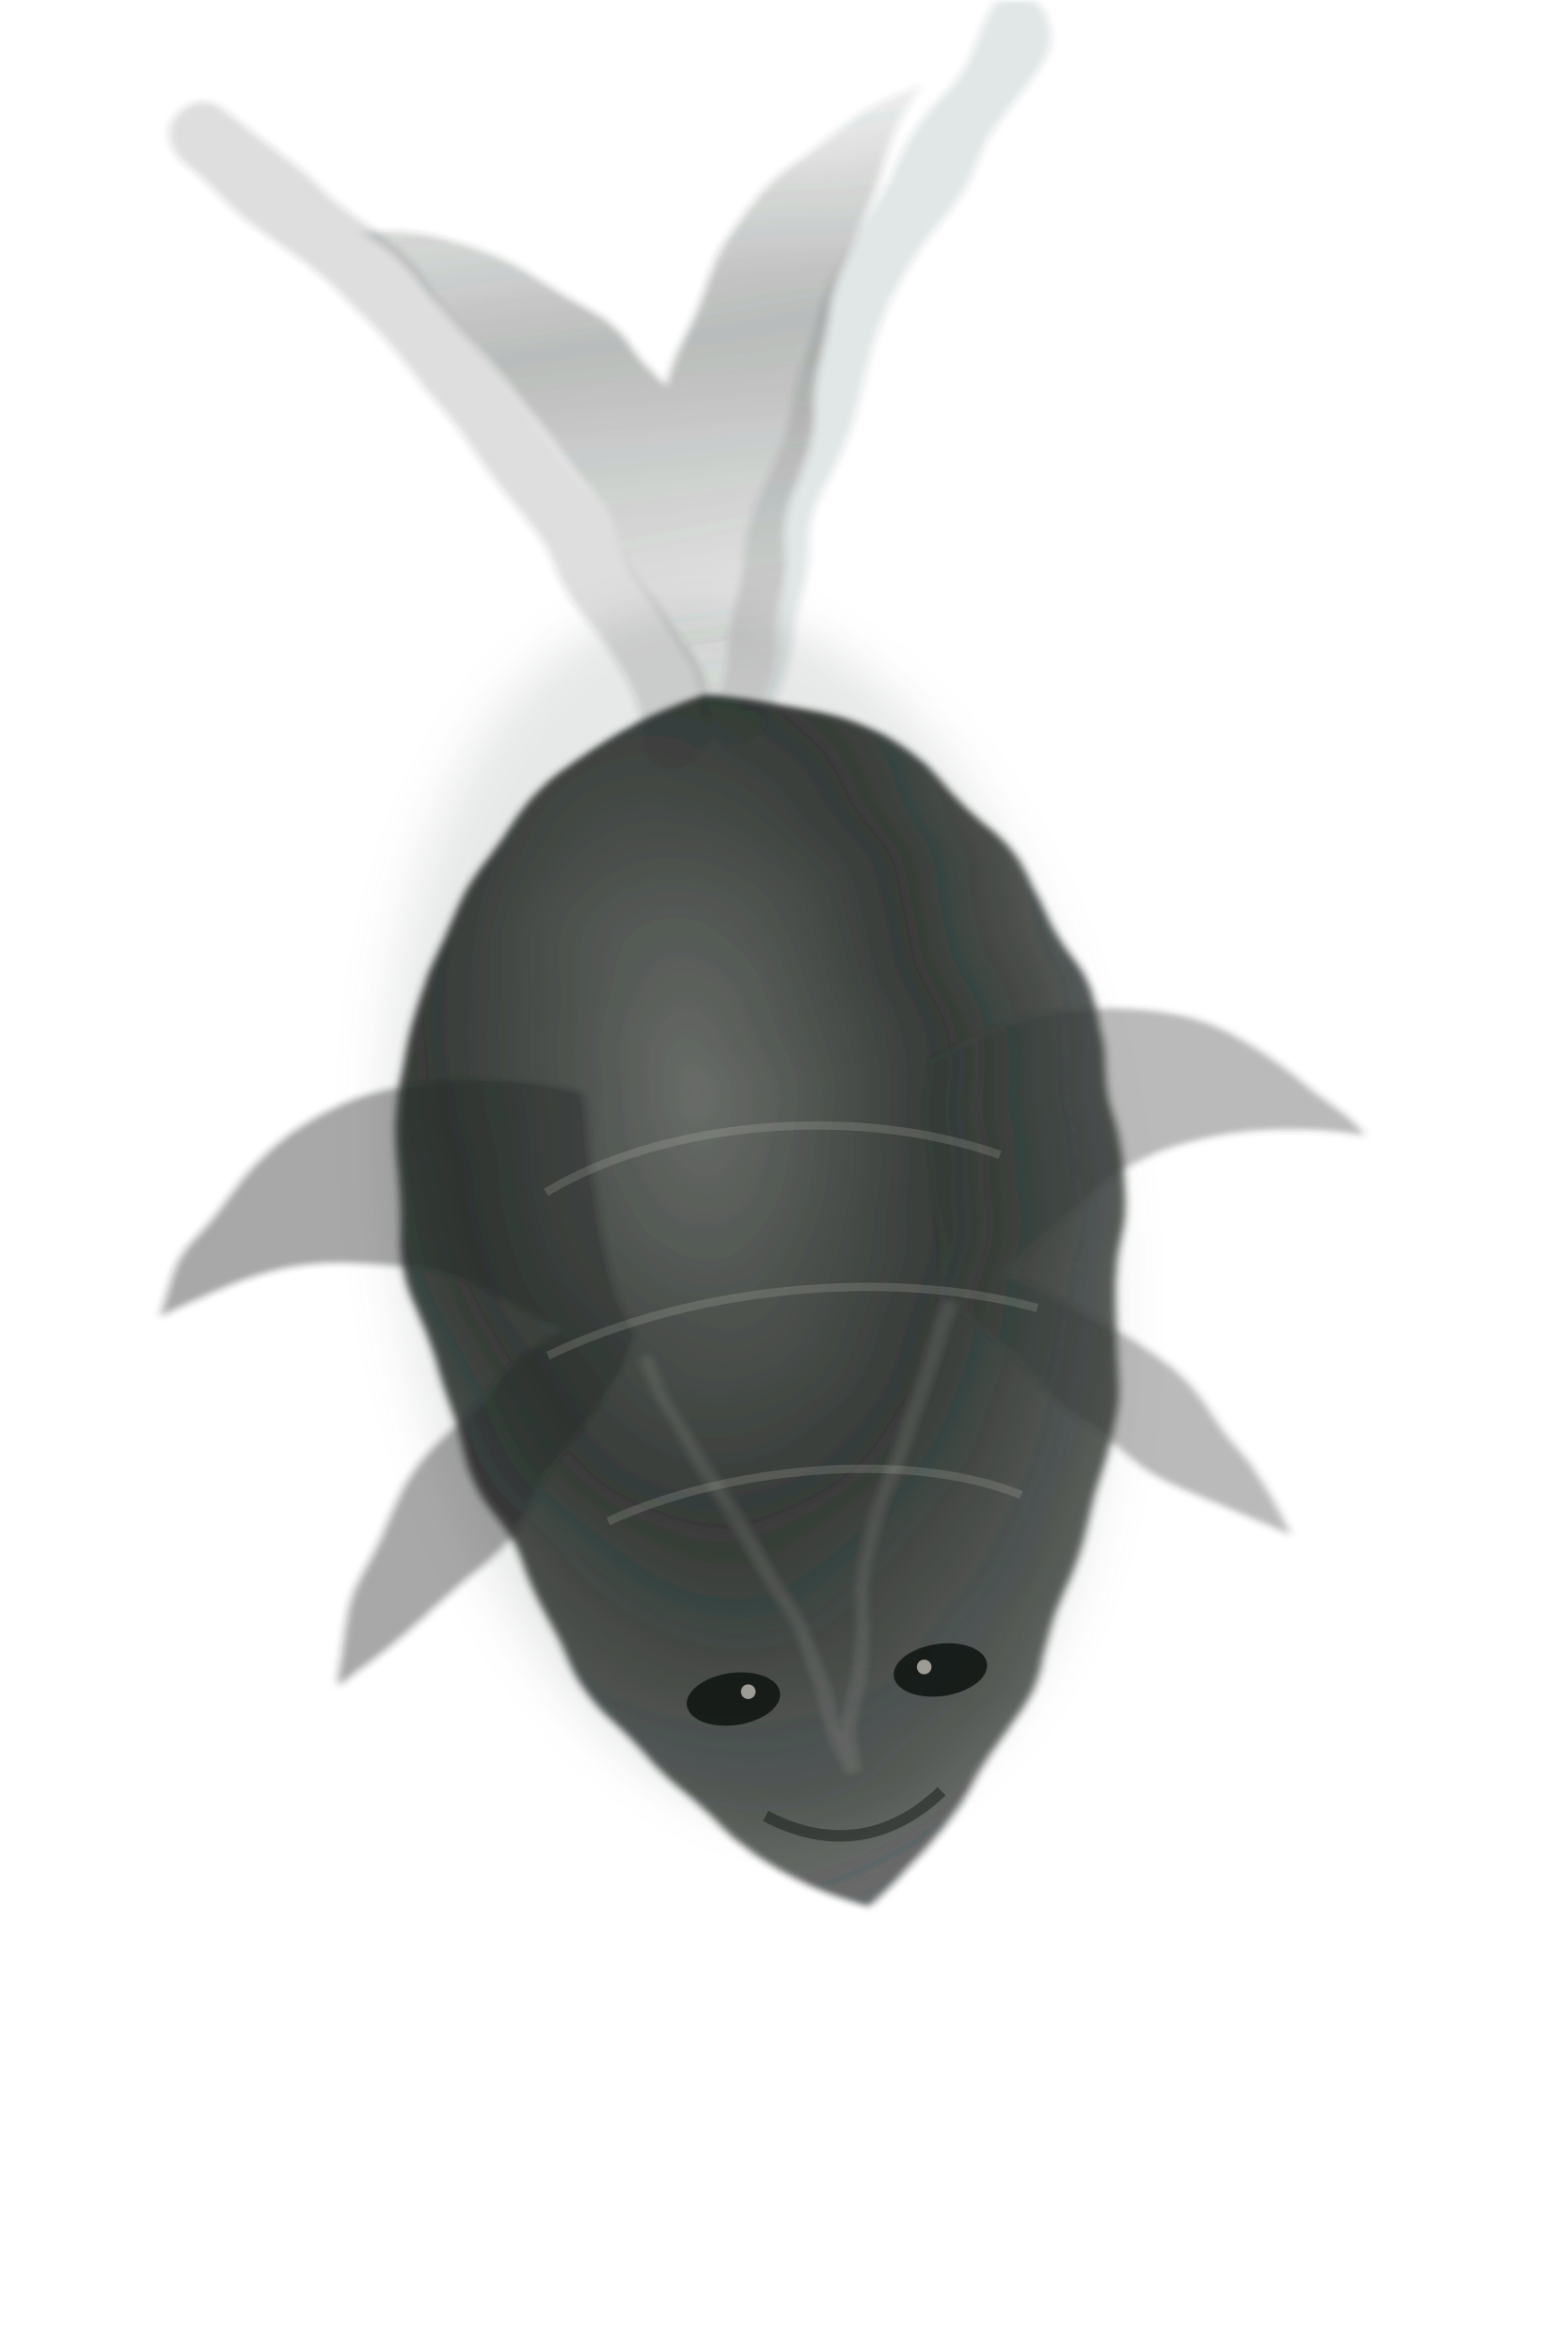
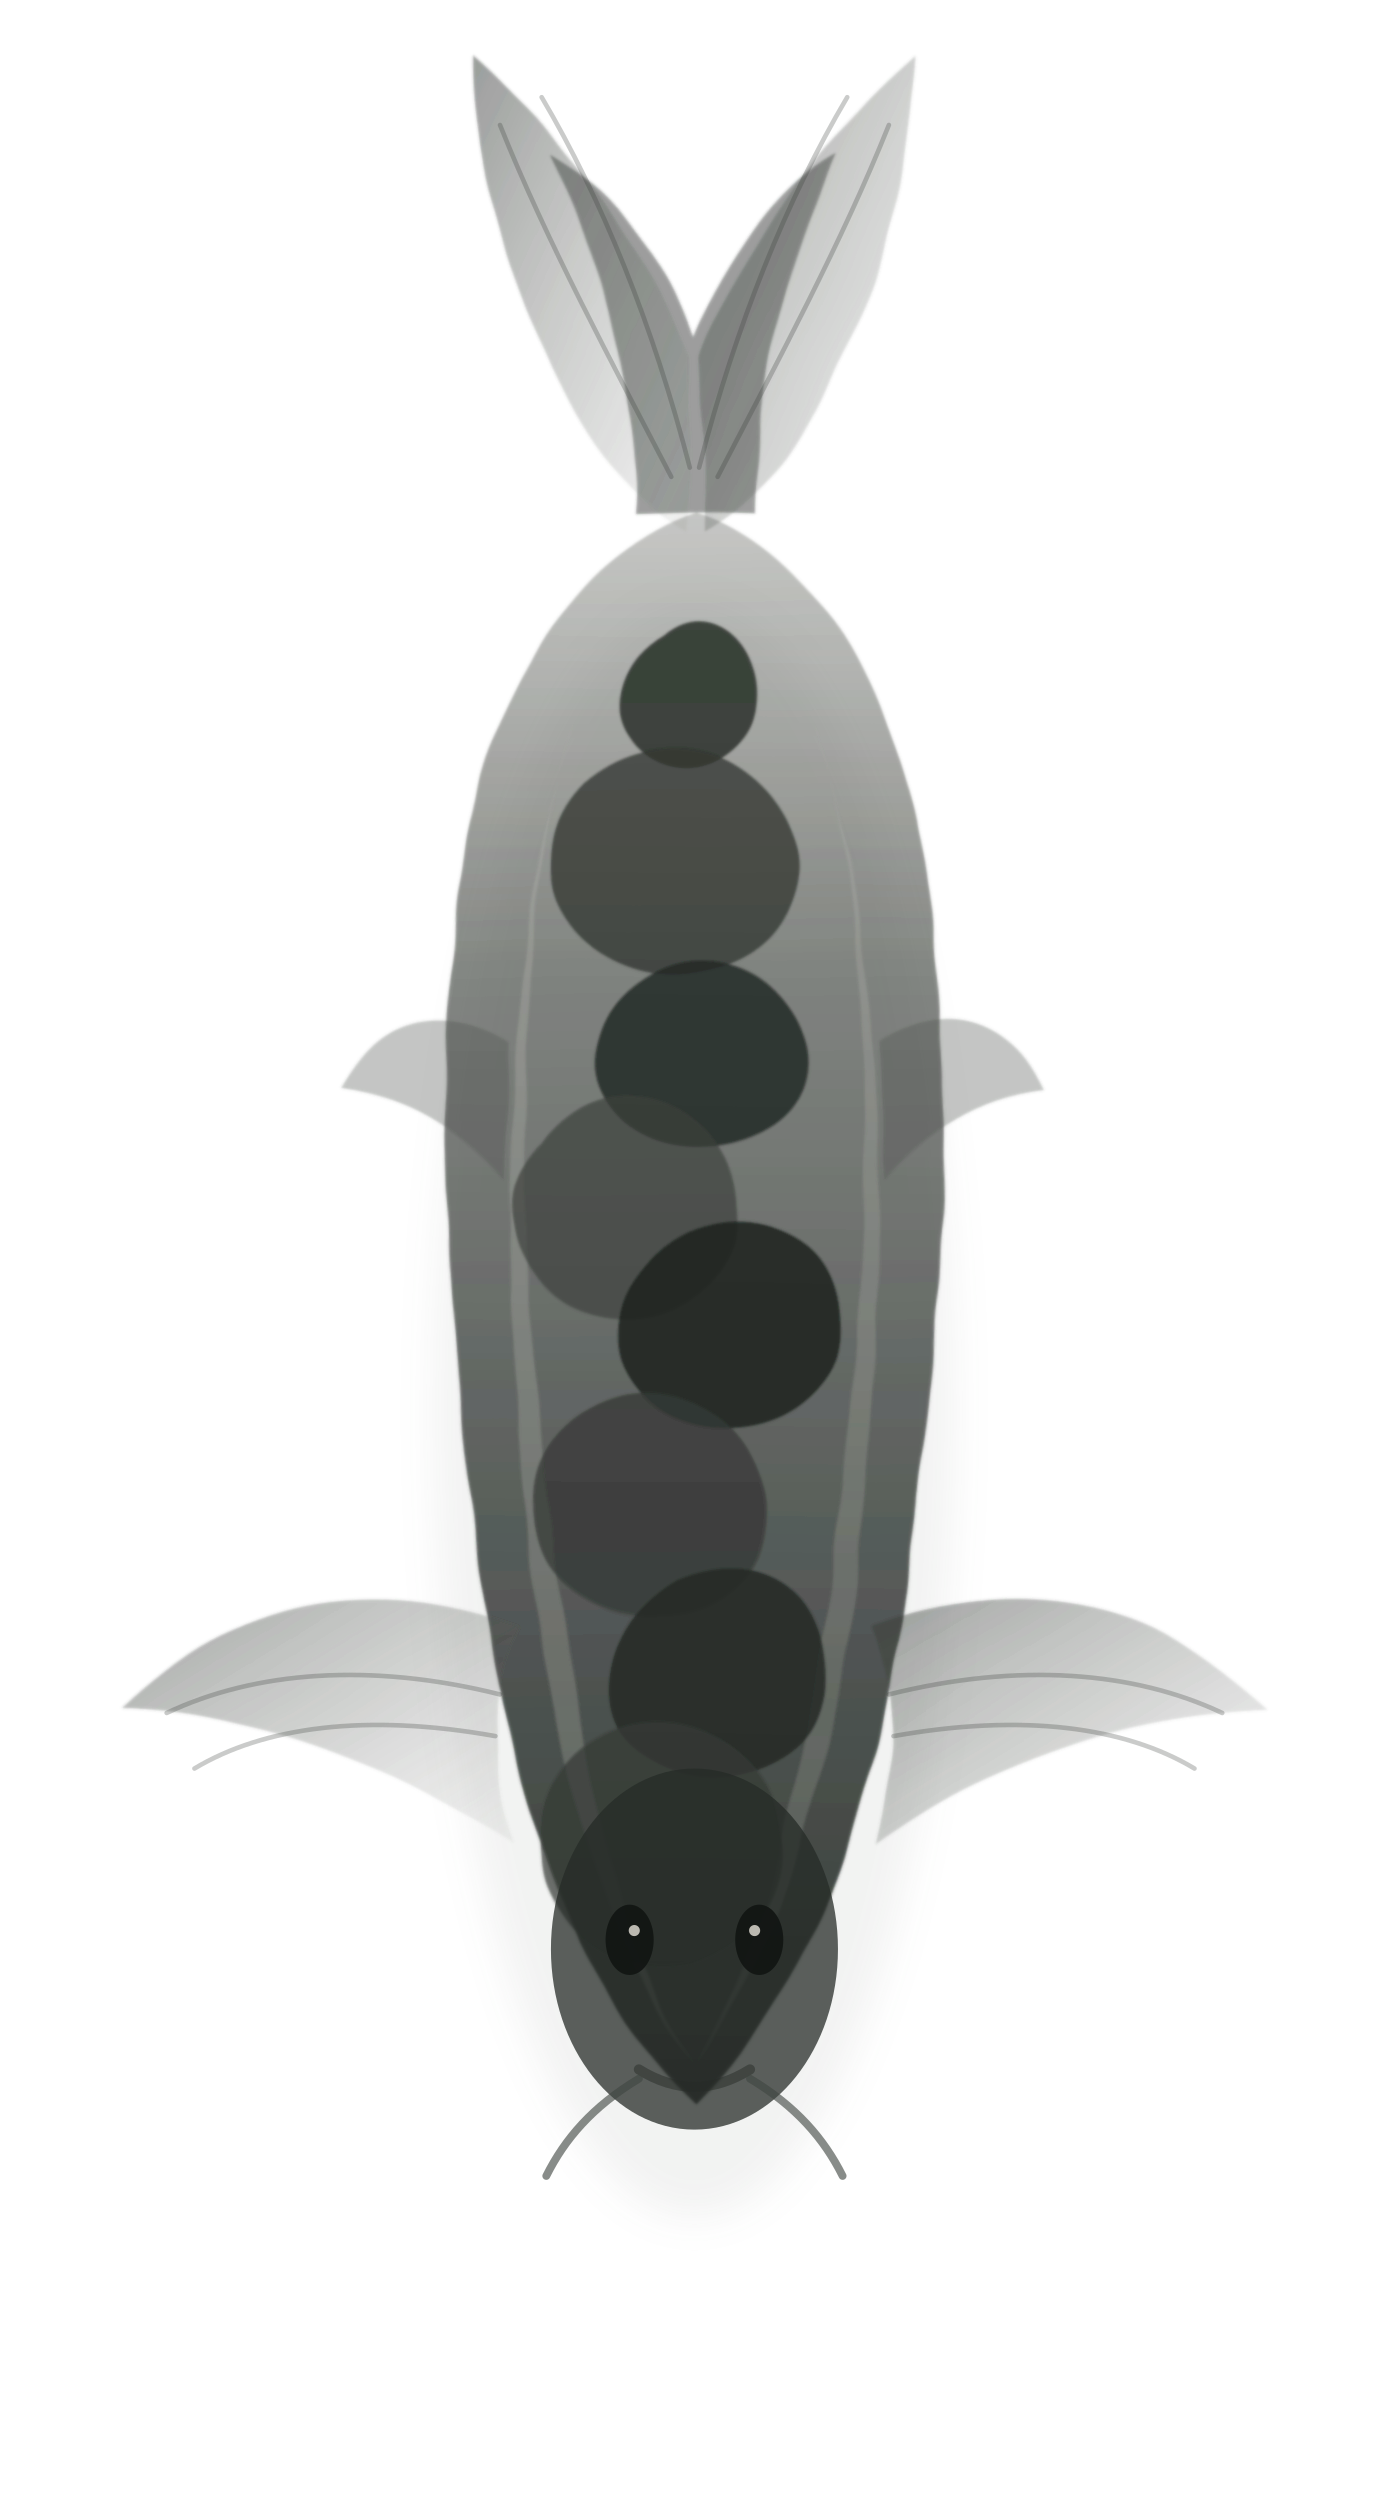
- <svg xmlns="http://www.w3.org/2000/svg" viewBox="0 0 300 450" width="300" height="450">
+ <svg xmlns="http://www.w3.org/2000/svg" viewBox="0 0 300 540" width="300" height="540">
  <defs>
-     <filter id="ink" x="-30%" y="-30%" width="160%" height="160%">
-       <feTurbulence type="fractalNoise" baseFrequency="0.018 0.035" numOctaves="2" seed="17" result="n" />
-       <feDisplacementMap in="SourceGraphic" in2="n" scale="8" xChannelSelector="R" yChannelSelector="G" result="d" />
-       <feGaussianBlur in="d" stdDeviation=".65" />
+     <filter id="softInk" x="-18%" y="-12%" width="136%" height="124%">
+       <feTurbulence type="fractalNoise" baseFrequency="0.018 0.045" numOctaves="2" seed="11" result="noise" />
+       <feDisplacementMap in="SourceGraphic" in2="noise" scale="2.2" xChannelSelector="R" yChannelSelector="G" result="disp" />
+       <feGaussianBlur in="disp" stdDeviation="0.35" />
    </filter>
-     <filter id="wash" x="-40%" y="-40%" width="180%" height="180%">
-       <feGaussianBlur stdDeviation="4.6" />
+     <filter id="wash" x="-25%" y="-20%" width="150%" height="140%">
+       <feGaussianBlur stdDeviation="4.2" />
    </filter>
-     <radialGradient id="body" cx="42%" cy="32%" r="72%">
-       <stop offset="0" stop-color="#5e625e" stop-opacity=".92" />
-       <stop offset=".48" stop-color="#272d29" stop-opacity=".92" />
-       <stop offset="1" stop-color="#171c19" stop-opacity=".62" />
-     </radialGradient>
-     <linearGradient id="tail" x1="0" y1="0" x2="0" y2="1">
-       <stop offset="0" stop-color="#252c28" stop-opacity=".12" />
-       <stop offset=".35" stop-color="#2d3430" stop-opacity=".46" />
-       <stop offset="1" stop-color="#1f2622" stop-opacity=".08" />
+     <linearGradient id="bodyBase" x1="0" y1="0" x2="0" y2="1">
+       <stop offset="0" stop-color="#777973" stop-opacity=".42" />
+       <stop offset=".28" stop-color="#4c504b" stop-opacity=".68" />
+       <stop offset=".68" stop-color="#303632" stop-opacity=".82" />
+       <stop offset="1" stop-color="#202622" stop-opacity=".90" />
+     </linearGradient>
+     <linearGradient id="finWash" x1="0" y1="0" x2="1" y2="1">
+       <stop offset="0" stop-color="#2b302c" stop-opacity=".52" />
+       <stop offset="1" stop-color="#777a74" stop-opacity=".10" />
    </linearGradient>
  </defs>
-   <g transform="translate(150 250) rotate(-8)">
-     <ellipse cx="-4" cy="-18" rx="68" ry="118" fill="#33403a" opacity=".12" filter="url(#wash)" />
-     <g filter="url(#ink)">
-       <path d="M0,-118 C48,-111 72,-65 67,-14 C63,48 31,98 0,116 C-32,99 -65,51 -69,-10 C-74,-62 -47,-108 0,-118Z" fill="url(#body)" />
-       <path d="M-35,-46 C-74,-60 -105,-42 -119,-15 C-86,-26 -62,-20 -43,-1 C-69,10 -89,34 -95,60 C-62,43 -41,20 -30,2Z" fill="#222925" opacity=".40" />
-       <path d="M34,-43 C68,-58 97,-41 113,-18 C82,-26 58,-18 42,0 C65,12 83,35 91,57 C61,40 42,19 30,2Z" fill="#313934" opacity=".34" />
-       <path d="M0,-114 C-9,-154 -25,-186 -51,-214 C-27,-209 -8,-197 3,-178 C13,-202 32,-219 58,-228 C34,-189 21,-153 12,-113Z" fill="url(#tail)" opacity=".72" />
-       <path d="M-4,-112 C-20,-166 -47,-207 -78,-237" fill="none" stroke="#212824" stroke-width="13" stroke-linecap="round" opacity=".16" />
-       <path d="M8,-114 C24,-167 50,-205 78,-235" fill="none" stroke="#242b27" stroke-width="12" stroke-linecap="round" opacity=".12" />
-       <path d="M-29,6 C-14,33 -5,59 0,89 C6,58 17,31 32,4" fill="none" stroke="#b0b3ad" stroke-width="2.2" opacity=".17" />
-     </g>
-     <ellipse cx="-20" cy="73" rx="9" ry="5" fill="#101512" opacity=".88" />
-     <ellipse cx="20" cy="73" rx="9" ry="5" fill="#101512" opacity=".88" />
-     <circle cx="-17" cy="72" r="1.4" fill="#d5d3ca" opacity=".7" />
-     <circle cx="17" cy="72" r="1.4" fill="#d5d3ca" opacity=".7" />
-     <path d="M-17,96 C-6,104 6,104 17,96" fill="none" stroke="#131915" stroke-width="2.2" opacity=".5" />
-     <g opacity=".16" fill="none" stroke="#e6e3d8" stroke-width="1.6">
-       <path d="M-42,-28 C-19,-38 18,-37 45,-23" />
-       <path d="M-46,3 C-18,-6 20,-5 48,7" />
-       <path d="M-39,36 C-16,29 19,30 40,42" />
-     </g>
+   <ellipse cx="150" cy="305" rx="56" ry="174" fill="#414640" opacity=".07" filter="url(#wash)" />
+   <g filter="url(#softInk)">
+     <path d="M150 111              C127 118 108 144 101 181              C94 221 95 278 103 334              C109 380 121 426 150 455              C179 426 191 380 197 334              C205 278 206 221 199 181              C192 144 173 118 150 111Z" fill="url(#bodyBase)" />
+     <path d="M124 156 C108 202 111 296 126 374 C132 407 140 432 150 446 C133 424 119 381 114 332 C108 273 108 205 124 156Z" fill="#c8c7c0" opacity=".24" />
+     <path d="M176 156 C192 202 189 296 174 374 C168 407 160 432 150 446 C167 424 181 381 186 332 C192 273 192 205 176 156Z" fill="#d1d0c9" opacity=".18" />
+     <path d="M143 137 C153 128 166 140 163 154 C160 167 144 171 136 159 C130 151 135 142 143 137Z" fill="#242925" opacity=".82" />
+     <path d="M126 169 C140 157 161 160 170 177 C176 190 170 207 152 210 C134 214 119 202 119 187 C119 180 121 174 126 169Z" fill="#303531" opacity=".76" />
+     <path d="M142 210 C158 202 176 215 174 231 C172 247 151 252 137 244 C124 237 125 219 142 210Z" fill="#242a26" opacity=".84" />
+     <path d="M117 247 C127 232 147 234 156 249 C164 262 159 279 143 284 C129 288 113 279 111 264 C110 258 112 252 117 247Z" fill="#3a3f3a" opacity=".68" />
+     <path d="M149 266 C168 258 185 273 181 291 C178 307 158 313 143 305 C129 297 131 275 149 266Z" fill="#1f2521" opacity=".88" />
+     <path d="M124 306 C140 295 160 303 165 321 C169 335 158 349 142 349 C128 350 115 339 115 326 C115 317 118 311 124 306Z" fill="#343934" opacity=".74" />
+     <path d="M146 341 C166 333 181 347 178 366 C175 382 155 390 140 380 C126 371 130 350 146 341Z" fill="#242a26" opacity=".86" />
+     <path d="M126 378 C140 367 159 372 167 388 C173 402 166 419 149 424 C132 427 118 416 117 401 C116 392 119 384 126 378Z" fill="#343a35" opacity=".73" />
+     <path d="M137 111 C137 86 132 61 119 33 C133 41 143 55 150 73 C157 55 167 41 181 33 C168 61 163 86 163 111Z" fill="#313732" opacity=".48" />
+     <path d="M149 77 C140 55 124 31 102 12 C103 37 110 63 124 89 C132 103 139 110 148 115Z" fill="url(#finWash)" opacity=".92" />
+     <path d="M151 77 C160 55 176 31 198 12 C197 37 190 63 176 89 C168 103 161 110 152 115Z" fill="url(#finWash)" opacity=".92" />
+     <path d="M112 351 C81 339 51 345 26 369 C58 371 86 381 111 398 C106 381 106 365 112 351Z" fill="url(#finWash)" opacity=".85" />
+     <path d="M188 351 C219 339 249 345 274 369 C242 371 214 381 189 398 C194 381 194 365 188 351Z" fill="url(#finWash)" opacity=".85" />
+     <path d="M110 225 C96 216 82 220 74 235 C88 237 100 244 109 255Z" fill="#4e534e" opacity=".34" />
+     <path d="M190 225 C204 216 218 220 226 235 C212 237 200 244 191 255Z" fill="#4e534e" opacity=".34" />
  </g>
+   <g fill="none" stroke="#313733" stroke-linecap="round" opacity=".26">
+     <path d="M145 103 C132 78 118 52 108 27" />
+     <path d="M149 101 C141 70 130 43 117 21" />
+     <path d="M155 103 C168 78 182 52 192 27" />
+     <path d="M151 101 C159 70 170 43 183 21" />
+     <path d="M108 366 C80 359 55 361 36 370" />
+     <path d="M107 375 C79 370 57 373 42 382" />
+     <path d="M192 366 C220 359 245 361 264 370" />
+     <path d="M193 375 C221 370 243 373 258 382" />
+   </g>
+   <ellipse cx="150" cy="421" rx="31" ry="39" fill="#242a26" opacity=".74" />
+   <ellipse cx="136" cy="419" rx="5.2" ry="7.6" fill="#111512" opacity=".92" />
+   <ellipse cx="164" cy="419" rx="5.2" ry="7.6" fill="#111512" opacity=".92" />
+   <circle cx="137" cy="417" r="1.2" fill="#ebe7dd" opacity=".78" />
+   <circle cx="163" cy="417" r="1.2" fill="#ebe7dd" opacity=".78" />
+   <path d="M138 447 C146 452 154 452 162 447" fill="none" stroke="#252a26" stroke-width="2.2" stroke-linecap="round" opacity=".48" />
+   <path d="M138 449 C128 455 122 462 118 470" fill="none" stroke="#3f4540" stroke-width="1.7" stroke-linecap="round" opacity=".62" />
+   <path d="M162 449 C172 455 178 462 182 470" fill="none" stroke="#3f4540" stroke-width="1.7" stroke-linecap="round" opacity=".62" />
</svg>
